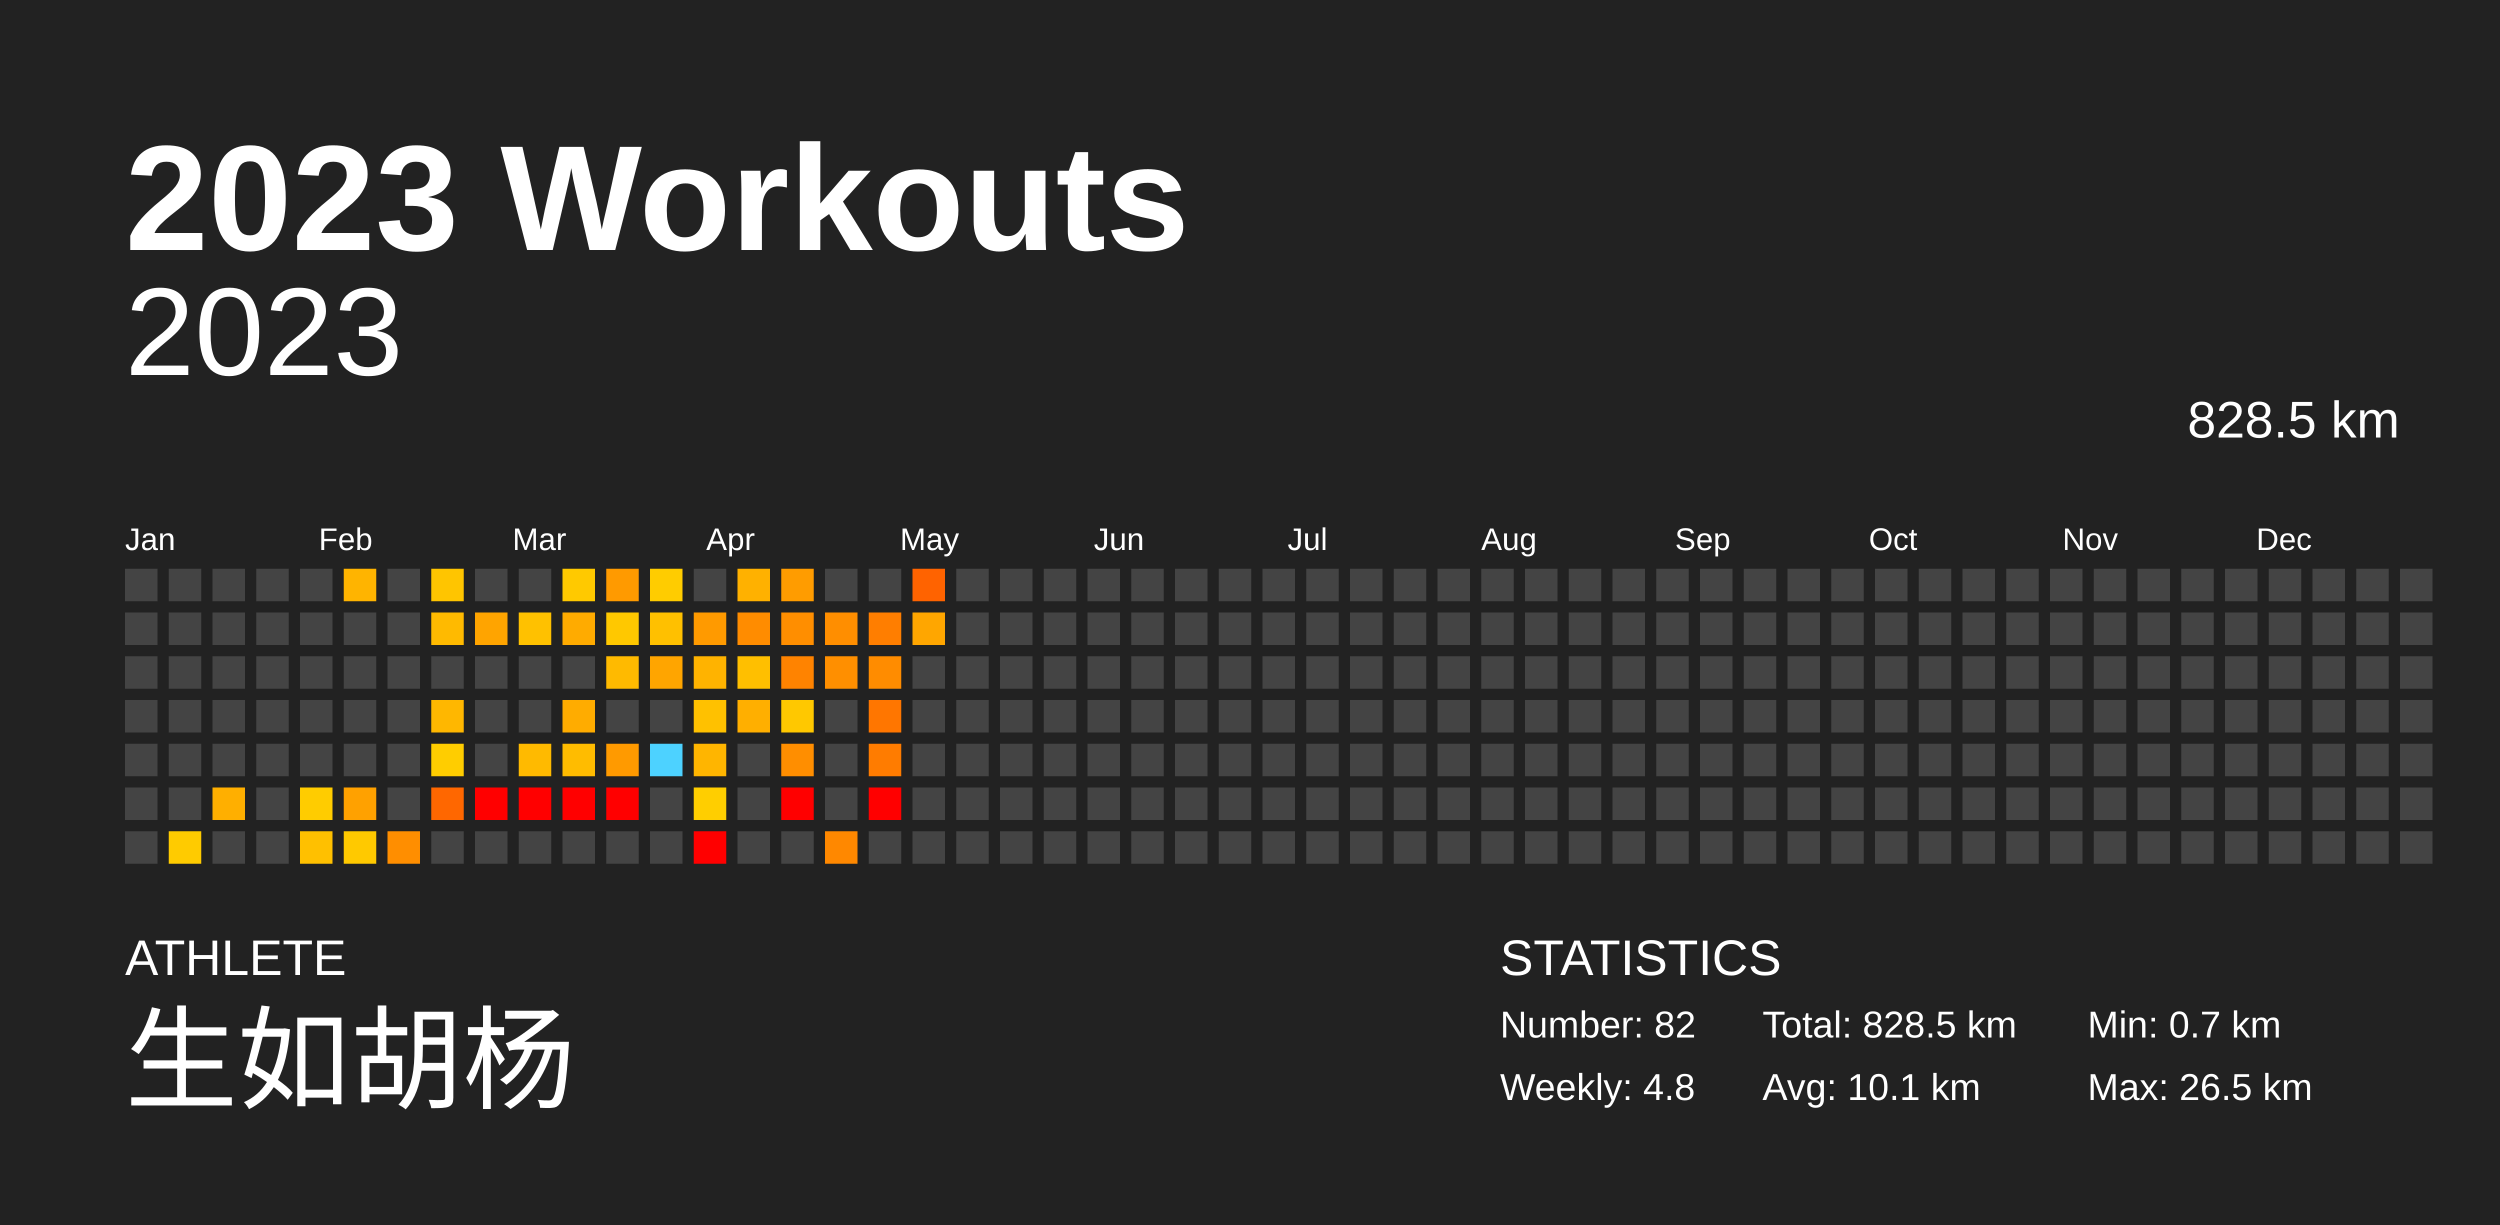
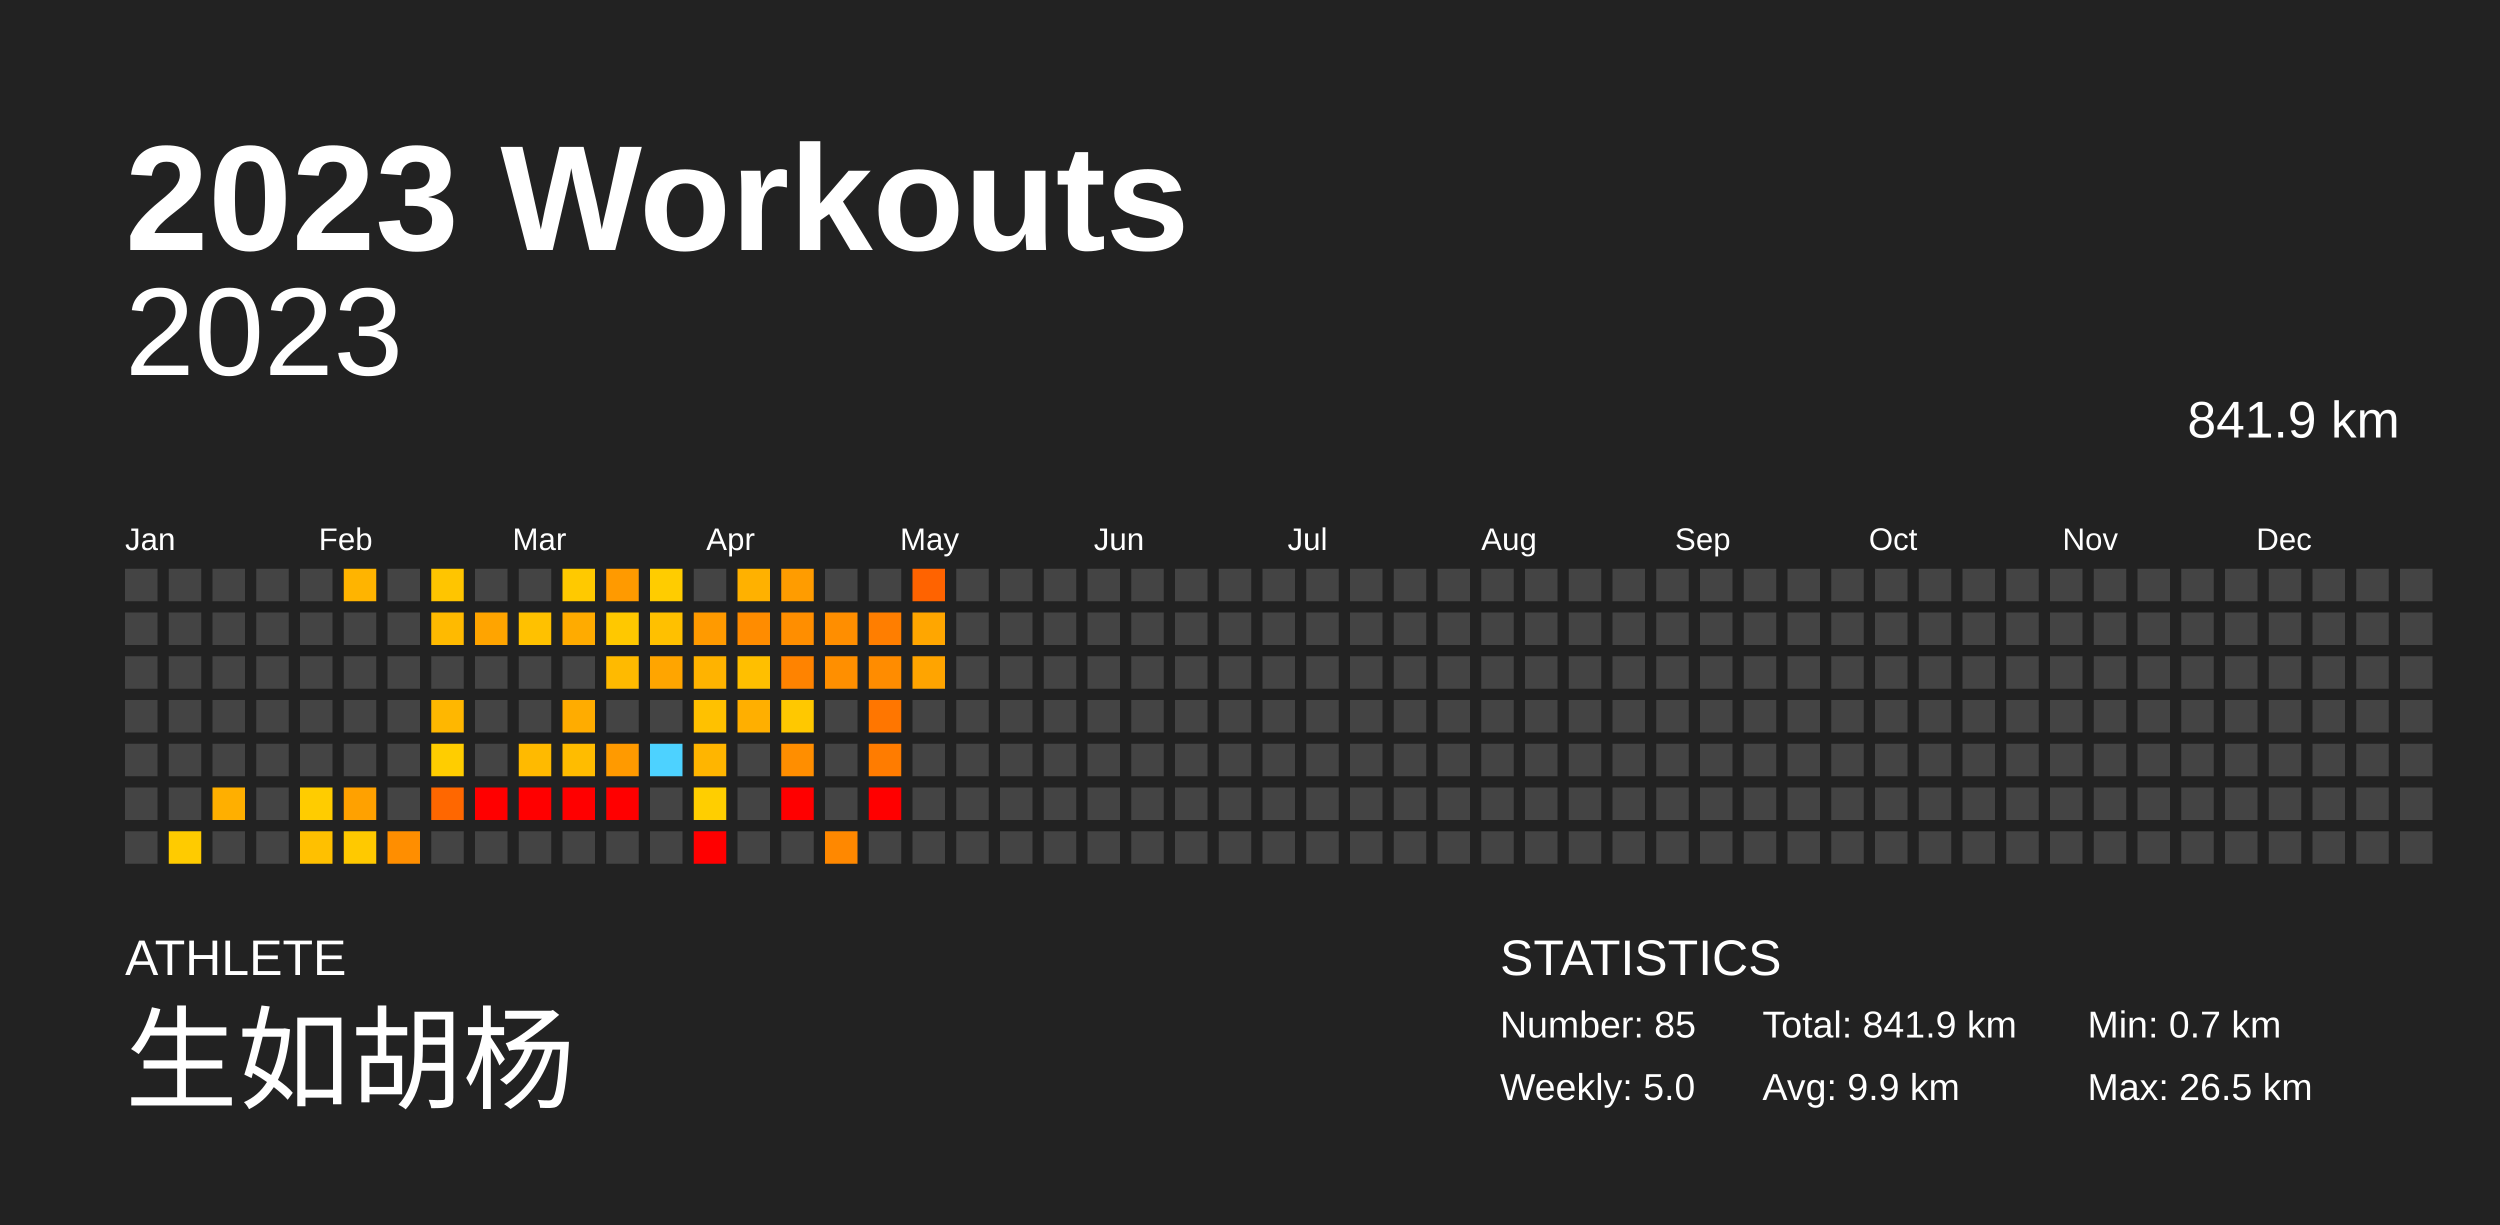
<svg xmlns="http://www.w3.org/2000/svg" baseProfile="full" height="98mm" version="1.1" viewBox="0,0,200,98" width="200mm">
  <defs />
  <rect fill="#222222" height="98" width="200" x="0" y="0" />
  <text fill="#FFFFFF" style="font-size:12px; font-family:Arial; font-weight:bold;" x="10" y="20">2023 Workouts</text>
  <text fill="#FFFFFF" style="font-size:4px; font-family:Arial" x="10" y="78">ATHLETE</text>
  <text fill="#FFFFFF" style="font-size:9px; font-family:Arial" x="10" y="88">生如胡杨</text>
  <text fill="#FFFFFF" style="font-size:4px; font-family:Arial" x="120" y="78">STATISTICS</text>
-   <text fill="#FFFFFF" style="font-size:3px; font-family:Arial" x="120" y="83">Number: 82</text>
-   <text fill="#FFFFFF" style="font-size:3px; font-family:Arial" x="120" y="88">Weekly: 4.8</text>
-   <text fill="#FFFFFF" style="font-size:3px; font-family:Arial" x="141" y="83">Total: 828.5 km</text>
-   <text fill="#FFFFFF" style="font-size:3px; font-family:Arial" x="141" y="88">Avg: 10.1 km</text>
+   <text fill="#FFFFFF" style="font-size:3px; font-family:Arial" x="120" y="83">Number: 85</text>
+   <text fill="#FFFFFF" style="font-size:3px; font-family:Arial" x="120" y="88">Weekly: 5.0</text>
+   <text fill="#FFFFFF" style="font-size:3px; font-family:Arial" x="141" y="83">Total: 841.9 km</text>
+   <text fill="#FFFFFF" style="font-size:3px; font-family:Arial" x="141" y="88">Avg: 9.9 km</text>
  <text fill="#FFFFFF" style="font-size:3px; font-family:Arial" x="167" y="83">Min: 0.7 km</text>
  <text fill="#FFFFFF" style="font-size:3px; font-family:Arial" x="167" y="88">Max: 26.5 km</text>
  <text alignment-baseline="hanging" fill="#FFFFFF" style="font-size:10.0px; font-family:Arial;" x="10" y="30">2023</text>
-   <text alignment-baseline="hanging" fill="#FFFFFF" style="font-size:4.125px; font-family:Arial;" x="175" y="35">828.5 km</text>
+   <text alignment-baseline="hanging" fill="#FFFFFF" style="font-size:4.125px; font-family:Arial;" x="175" y="35">841.9 km</text>
  <text fill="#FFFFFF" style="font-size:2.5px; font-family:Arial" x="10.0" y="44">Jan</text>
  <text fill="#FFFFFF" style="font-size:2.5px; font-family:Arial" x="25.5" y="44">Feb</text>
  <text fill="#FFFFFF" style="font-size:2.5px; font-family:Arial" x="41.0" y="44">Mar</text>
  <text fill="#FFFFFF" style="font-size:2.5px; font-family:Arial" x="56.5" y="44">Apr</text>
  <text fill="#FFFFFF" style="font-size:2.5px; font-family:Arial" x="72.0" y="44">May</text>
  <text fill="#FFFFFF" style="font-size:2.5px; font-family:Arial" x="87.5" y="44">Jun</text>
  <text fill="#FFFFFF" style="font-size:2.5px; font-family:Arial" x="103.0" y="44">Jul</text>
  <text fill="#FFFFFF" style="font-size:2.5px; font-family:Arial" x="118.5" y="44">Aug</text>
  <text fill="#FFFFFF" style="font-size:2.5px; font-family:Arial" x="134.0" y="44">Sep</text>
  <text fill="#FFFFFF" style="font-size:2.5px; font-family:Arial" x="149.5" y="44">Oct</text>
  <text fill="#FFFFFF" style="font-size:2.5px; font-family:Arial" x="165.0" y="44">Nov</text>
  <text fill="#FFFFFF" style="font-size:2.5px; font-family:Arial" x="180.5" y="44">Dec</text>
  <rect fill="#444444" height="2.6" width="2.6" x="10.0" y="45.5" />
  <rect fill="#444444" height="2.6" width="2.6" x="10.0" y="49.0" />
  <rect fill="#444444" height="2.6" width="2.6" x="10.0" y="52.5" />
  <rect fill="#444444" height="2.6" width="2.6" x="10.0" y="56.0" />
  <rect fill="#444444" height="2.6" width="2.6" x="10.0" y="59.5" />
  <rect fill="#444444" height="2.6" width="2.6" x="10.0" y="63.0" />
  <rect fill="#444444" height="2.6" width="2.6" x="10.0" y="66.5" />
  <rect fill="#444444" height="2.6" width="2.6" x="13.5" y="45.5" />
  <rect fill="#444444" height="2.6" width="2.6" x="13.5" y="49.0" />
  <rect fill="#444444" height="2.6" width="2.6" x="13.5" y="52.5" />
  <rect fill="#444444" height="2.6" width="2.6" x="13.5" y="56.0" />
  <rect fill="#444444" height="2.6" width="2.6" x="13.5" y="59.5" />
  <rect fill="#444444" height="2.6" width="2.6" x="13.5" y="63.0" />
  <rect fill="#ffcb00" height="2.6" width="2.6" x="13.5" y="66.5" />
  <rect fill="#444444" height="2.6" width="2.6" x="17.0" y="45.5" />
  <rect fill="#444444" height="2.6" width="2.6" x="17.0" y="49.0" />
  <rect fill="#444444" height="2.6" width="2.6" x="17.0" y="52.5" />
  <rect fill="#444444" height="2.6" width="2.6" x="17.0" y="56.0" />
  <rect fill="#444444" height="2.6" width="2.6" x="17.0" y="59.5" />
  <rect fill="#ffaf00" height="2.6" width="2.6" x="17.0" y="63.0" />
  <rect fill="#444444" height="2.6" width="2.6" x="17.0" y="66.5" />
  <rect fill="#444444" height="2.6" width="2.6" x="20.5" y="45.5" />
  <rect fill="#444444" height="2.6" width="2.6" x="20.5" y="49.0" />
  <rect fill="#444444" height="2.6" width="2.6" x="20.5" y="52.5" />
  <rect fill="#444444" height="2.6" width="2.6" x="20.5" y="56.0" />
  <rect fill="#444444" height="2.6" width="2.6" x="20.5" y="59.5" />
  <rect fill="#444444" height="2.6" width="2.6" x="20.5" y="63.0" />
  <rect fill="#444444" height="2.6" width="2.6" x="20.5" y="66.5" />
  <rect fill="#444444" height="2.6" width="2.6" x="24.0" y="45.5" />
  <rect fill="#444444" height="2.6" width="2.6" x="24.0" y="49.0" />
  <rect fill="#444444" height="2.6" width="2.6" x="24.0" y="52.5" />
  <rect fill="#444444" height="2.6" width="2.6" x="24.0" y="56.0" />
  <rect fill="#444444" height="2.6" width="2.6" x="24.0" y="59.5" />
  <rect fill="#ffcc00" height="2.6" width="2.6" x="24.0" y="63.0" />
  <rect fill="#ffc000" height="2.6" width="2.6" x="24.0" y="66.5" />
  <rect fill="#ffb400" height="2.6" width="2.6" x="27.5" y="45.5" />
  <rect fill="#444444" height="2.6" width="2.6" x="27.5" y="49.0" />
  <rect fill="#444444" height="2.6" width="2.6" x="27.5" y="52.5" />
  <rect fill="#444444" height="2.6" width="2.6" x="27.5" y="56.0" />
  <rect fill="#444444" height="2.6" width="2.6" x="27.5" y="59.5" />
  <rect fill="#ffa100" height="2.6" width="2.6" x="27.5" y="63.0" />
  <rect fill="#ffc900" height="2.6" width="2.6" x="27.5" y="66.5" />
  <rect fill="#444444" height="2.6" width="2.6" x="31.0" y="45.5" />
  <rect fill="#444444" height="2.6" width="2.6" x="31.0" y="49.0" />
  <rect fill="#444444" height="2.6" width="2.6" x="31.0" y="52.5" />
  <rect fill="#444444" height="2.6" width="2.6" x="31.0" y="56.0" />
  <rect fill="#444444" height="2.6" width="2.6" x="31.0" y="59.5" />
  <rect fill="#444444" height="2.6" width="2.6" x="31.0" y="63.0" />
  <rect fill="#ff8e00" height="2.6" width="2.6" x="31.0" y="66.5" />
  <rect fill="#ffc500" height="2.6" width="2.6" x="34.5" y="45.5" />
  <rect fill="#ffba00" height="2.6" width="2.6" x="34.5" y="49.0" />
  <rect fill="#444444" height="2.6" width="2.6" x="34.5" y="52.5" />
  <rect fill="#ffb700" height="2.6" width="2.6" x="34.5" y="56.0" />
  <rect fill="#ffcd00" height="2.6" width="2.6" x="34.5" y="59.5" />
  <rect fill="#ff6700" height="2.6" width="2.6" x="34.5" y="63.0" />
  <rect fill="#444444" height="2.6" width="2.6" x="34.5" y="66.5" />
  <rect fill="#444444" height="2.6" width="2.6" x="38.0" y="45.5" />
  <rect fill="#ffa400" height="2.6" width="2.6" x="38.0" y="49.0" />
  <rect fill="#444444" height="2.6" width="2.6" x="38.0" y="52.5" />
  <rect fill="#444444" height="2.6" width="2.6" x="38.0" y="56.0" />
  <rect fill="#444444" height="2.6" width="2.6" x="38.0" y="59.5" />
  <rect fill="red" height="2.6" width="2.6" x="38.0" y="63.0" />
  <rect fill="#444444" height="2.6" width="2.6" x="38.0" y="66.5" />
  <rect fill="#444444" height="2.6" width="2.6" x="41.5" y="45.5" />
  <rect fill="#ffc100" height="2.6" width="2.6" x="41.5" y="49.0" />
  <rect fill="#444444" height="2.6" width="2.6" x="41.5" y="52.5" />
  <rect fill="#444444" height="2.6" width="2.6" x="41.5" y="56.0" />
  <rect fill="#ffba00" height="2.6" width="2.6" x="41.5" y="59.5" />
  <rect fill="red" height="2.6" width="2.6" x="41.5" y="63.0" />
  <rect fill="#444444" height="2.6" width="2.6" x="41.5" y="66.5" />
  <rect fill="#ffc900" height="2.6" width="2.6" x="45.0" y="45.5" />
  <rect fill="#ffab00" height="2.6" width="2.6" x="45.0" y="49.0" />
  <rect fill="#444444" height="2.6" width="2.6" x="45.0" y="52.5" />
  <rect fill="#ffac00" height="2.6" width="2.6" x="45.0" y="56.0" />
  <rect fill="#ffbc00" height="2.6" width="2.6" x="45.0" y="59.5" />
  <rect fill="red" height="2.6" width="2.6" x="45.0" y="63.0" />
  <rect fill="#444444" height="2.6" width="2.6" x="45.0" y="66.5" />
  <rect fill="#ff9a00" height="2.6" width="2.6" x="48.5" y="45.5" />
  <rect fill="#ffc800" height="2.6" width="2.6" x="48.5" y="49.0" />
  <rect fill="#ffba00" height="2.6" width="2.6" x="48.5" y="52.5" />
  <rect fill="#444444" height="2.6" width="2.6" x="48.5" y="56.0" />
  <rect fill="#ff9a00" height="2.6" width="2.6" x="48.5" y="59.5" />
  <rect fill="red" height="2.6" width="2.6" x="48.5" y="63.0" />
  <rect fill="#444444" height="2.6" width="2.6" x="48.5" y="66.5" />
  <rect fill="#ffcc00" height="2.6" width="2.6" x="52.0" y="45.5" />
  <rect fill="#ffc000" height="2.6" width="2.6" x="52.0" y="49.0" />
  <rect fill="#ffa500" height="2.6" width="2.6" x="52.0" y="52.5" />
  <rect fill="#444444" height="2.6" width="2.6" x="52.0" y="56.0" />
  <rect fill="#4dd2ff" height="2.6" width="2.6" x="52.0" y="59.5" />
  <rect fill="#444444" height="2.6" width="2.6" x="52.0" y="63.0" />
  <rect fill="#444444" height="2.6" width="2.6" x="52.0" y="66.5" />
  <rect fill="#444444" height="2.6" width="2.6" x="55.5" y="45.5" />
  <rect fill="#ff9a00" height="2.6" width="2.6" x="55.5" y="49.0" />
  <rect fill="#ffb300" height="2.6" width="2.6" x="55.5" y="52.5" />
  <rect fill="#ffc100" height="2.6" width="2.6" x="55.5" y="56.0" />
  <rect fill="#ffb500" height="2.6" width="2.6" x="55.5" y="59.5" />
  <rect fill="#ffce00" height="2.6" width="2.6" x="55.5" y="63.0" />
  <rect fill="red" height="2.6" width="2.6" x="55.5" y="66.5" />
  <rect fill="#ffb100" height="2.6" width="2.6" x="59.0" y="45.5" />
  <rect fill="#ff8c00" height="2.6" width="2.6" x="59.0" y="49.0" />
  <rect fill="#ffbf00" height="2.6" width="2.6" x="59.0" y="52.5" />
  <rect fill="#ffaf00" height="2.6" width="2.6" x="59.0" y="56.0" />
  <rect fill="#444444" height="2.6" width="2.6" x="59.0" y="59.5" />
  <rect fill="#444444" height="2.6" width="2.6" x="59.0" y="63.0" />
  <rect fill="#444444" height="2.6" width="2.6" x="59.0" y="66.5" />
  <rect fill="#ff9c00" height="2.6" width="2.6" x="62.5" y="45.5" />
  <rect fill="#ff8e00" height="2.6" width="2.6" x="62.5" y="49.0" />
  <rect fill="#ff8300" height="2.6" width="2.6" x="62.5" y="52.5" />
  <rect fill="#ffc800" height="2.6" width="2.6" x="62.5" y="56.0" />
  <rect fill="#ff8e00" height="2.6" width="2.6" x="62.5" y="59.5" />
  <rect fill="red" height="2.6" width="2.6" x="62.5" y="63.0" />
  <rect fill="#444444" height="2.6" width="2.6" x="62.5" y="66.5" />
  <rect fill="#444444" height="2.6" width="2.6" x="66.0" y="45.5" />
  <rect fill="#ff8e00" height="2.6" width="2.6" x="66.0" y="49.0" />
  <rect fill="#ff8f00" height="2.6" width="2.6" x="66.0" y="52.5" />
  <rect fill="#444444" height="2.6" width="2.6" x="66.0" y="56.0" />
  <rect fill="#444444" height="2.6" width="2.6" x="66.0" y="59.5" />
  <rect fill="#444444" height="2.6" width="2.6" x="66.0" y="63.0" />
  <rect fill="#ff8800" height="2.6" width="2.6" x="66.0" y="66.5" />
  <rect fill="#444444" height="2.6" width="2.6" x="69.5" y="45.5" />
  <rect fill="#ff7e00" height="2.6" width="2.6" x="69.5" y="49.0" />
  <rect fill="#ff8c00" height="2.6" width="2.6" x="69.5" y="52.5" />
  <rect fill="#ff7600" height="2.6" width="2.6" x="69.5" y="56.0" />
  <rect fill="#ff7c00" height="2.6" width="2.6" x="69.5" y="59.5" />
  <rect fill="red" height="2.6" width="2.6" x="69.5" y="63.0" />
  <rect fill="#444444" height="2.6" width="2.6" x="69.5" y="66.5" />
  <rect fill="#ff6300" height="2.6" width="2.6" x="73.0" y="45.5" />
  <rect fill="#ffa600" height="2.6" width="2.6" x="73.0" y="49.0" />
-   <rect fill="#444444" height="2.6" width="2.6" x="73.0" y="52.5" />
+   <rect fill="#ffa400" height="2.6" width="2.6" x="73.0" y="52.5" />
  <rect fill="#444444" height="2.6" width="2.6" x="73.0" y="56.0" />
  <rect fill="#444444" height="2.6" width="2.6" x="73.0" y="59.5" />
  <rect fill="#444444" height="2.6" width="2.6" x="73.0" y="63.0" />
  <rect fill="#444444" height="2.6" width="2.6" x="73.0" y="66.5" />
  <rect fill="#444444" height="2.6" width="2.6" x="76.5" y="45.5" />
  <rect fill="#444444" height="2.6" width="2.6" x="76.5" y="49.0" />
  <rect fill="#444444" height="2.6" width="2.6" x="76.5" y="52.5" />
  <rect fill="#444444" height="2.6" width="2.6" x="76.5" y="56.0" />
  <rect fill="#444444" height="2.6" width="2.6" x="76.5" y="59.5" />
  <rect fill="#444444" height="2.6" width="2.6" x="76.5" y="63.0" />
  <rect fill="#444444" height="2.6" width="2.6" x="76.5" y="66.5" />
  <rect fill="#444444" height="2.6" width="2.6" x="80.0" y="45.5" />
  <rect fill="#444444" height="2.6" width="2.6" x="80.0" y="49.0" />
  <rect fill="#444444" height="2.6" width="2.6" x="80.0" y="52.5" />
  <rect fill="#444444" height="2.6" width="2.6" x="80.0" y="56.0" />
  <rect fill="#444444" height="2.6" width="2.6" x="80.0" y="59.5" />
  <rect fill="#444444" height="2.6" width="2.6" x="80.0" y="63.0" />
  <rect fill="#444444" height="2.6" width="2.6" x="80.0" y="66.5" />
  <rect fill="#444444" height="2.6" width="2.6" x="83.5" y="45.5" />
  <rect fill="#444444" height="2.6" width="2.6" x="83.5" y="49.0" />
  <rect fill="#444444" height="2.6" width="2.6" x="83.5" y="52.5" />
  <rect fill="#444444" height="2.6" width="2.6" x="83.5" y="56.0" />
  <rect fill="#444444" height="2.6" width="2.6" x="83.5" y="59.5" />
  <rect fill="#444444" height="2.6" width="2.6" x="83.5" y="63.0" />
  <rect fill="#444444" height="2.6" width="2.6" x="83.5" y="66.5" />
  <rect fill="#444444" height="2.6" width="2.6" x="87.0" y="45.5" />
  <rect fill="#444444" height="2.6" width="2.6" x="87.0" y="49.0" />
  <rect fill="#444444" height="2.6" width="2.6" x="87.0" y="52.5" />
  <rect fill="#444444" height="2.6" width="2.6" x="87.0" y="56.0" />
  <rect fill="#444444" height="2.6" width="2.6" x="87.0" y="59.5" />
  <rect fill="#444444" height="2.6" width="2.6" x="87.0" y="63.0" />
  <rect fill="#444444" height="2.6" width="2.6" x="87.0" y="66.5" />
  <rect fill="#444444" height="2.6" width="2.6" x="90.5" y="45.5" />
  <rect fill="#444444" height="2.6" width="2.6" x="90.5" y="49.0" />
  <rect fill="#444444" height="2.6" width="2.6" x="90.5" y="52.5" />
  <rect fill="#444444" height="2.6" width="2.6" x="90.5" y="56.0" />
  <rect fill="#444444" height="2.6" width="2.6" x="90.5" y="59.5" />
  <rect fill="#444444" height="2.6" width="2.6" x="90.5" y="63.0" />
  <rect fill="#444444" height="2.6" width="2.6" x="90.5" y="66.5" />
  <rect fill="#444444" height="2.6" width="2.6" x="94.0" y="45.5" />
  <rect fill="#444444" height="2.6" width="2.6" x="94.0" y="49.0" />
  <rect fill="#444444" height="2.6" width="2.6" x="94.0" y="52.5" />
  <rect fill="#444444" height="2.6" width="2.6" x="94.0" y="56.0" />
  <rect fill="#444444" height="2.6" width="2.6" x="94.0" y="59.5" />
  <rect fill="#444444" height="2.6" width="2.6" x="94.0" y="63.0" />
  <rect fill="#444444" height="2.6" width="2.6" x="94.0" y="66.5" />
  <rect fill="#444444" height="2.6" width="2.6" x="97.5" y="45.5" />
  <rect fill="#444444" height="2.6" width="2.6" x="97.5" y="49.0" />
  <rect fill="#444444" height="2.6" width="2.6" x="97.5" y="52.5" />
  <rect fill="#444444" height="2.6" width="2.6" x="97.5" y="56.0" />
  <rect fill="#444444" height="2.6" width="2.6" x="97.5" y="59.5" />
  <rect fill="#444444" height="2.6" width="2.6" x="97.5" y="63.0" />
  <rect fill="#444444" height="2.6" width="2.6" x="97.5" y="66.5" />
  <rect fill="#444444" height="2.6" width="2.6" x="101.0" y="45.5" />
  <rect fill="#444444" height="2.6" width="2.6" x="101.0" y="49.0" />
  <rect fill="#444444" height="2.6" width="2.6" x="101.0" y="52.5" />
  <rect fill="#444444" height="2.6" width="2.6" x="101.0" y="56.0" />
  <rect fill="#444444" height="2.6" width="2.6" x="101.0" y="59.5" />
  <rect fill="#444444" height="2.6" width="2.6" x="101.0" y="63.0" />
  <rect fill="#444444" height="2.6" width="2.6" x="101.0" y="66.5" />
  <rect fill="#444444" height="2.6" width="2.6" x="104.5" y="45.5" />
  <rect fill="#444444" height="2.6" width="2.6" x="104.5" y="49.0" />
  <rect fill="#444444" height="2.6" width="2.6" x="104.5" y="52.5" />
  <rect fill="#444444" height="2.6" width="2.6" x="104.5" y="56.0" />
  <rect fill="#444444" height="2.6" width="2.6" x="104.5" y="59.5" />
  <rect fill="#444444" height="2.6" width="2.6" x="104.5" y="63.0" />
  <rect fill="#444444" height="2.6" width="2.6" x="104.5" y="66.5" />
  <rect fill="#444444" height="2.6" width="2.6" x="108.0" y="45.5" />
  <rect fill="#444444" height="2.6" width="2.6" x="108.0" y="49.0" />
  <rect fill="#444444" height="2.6" width="2.6" x="108.0" y="52.5" />
  <rect fill="#444444" height="2.6" width="2.6" x="108.0" y="56.0" />
  <rect fill="#444444" height="2.6" width="2.6" x="108.0" y="59.5" />
  <rect fill="#444444" height="2.6" width="2.6" x="108.0" y="63.0" />
  <rect fill="#444444" height="2.6" width="2.6" x="108.0" y="66.5" />
  <rect fill="#444444" height="2.6" width="2.6" x="111.5" y="45.5" />
  <rect fill="#444444" height="2.6" width="2.6" x="111.5" y="49.0" />
  <rect fill="#444444" height="2.6" width="2.6" x="111.5" y="52.5" />
  <rect fill="#444444" height="2.6" width="2.6" x="111.5" y="56.0" />
  <rect fill="#444444" height="2.6" width="2.6" x="111.5" y="59.5" />
  <rect fill="#444444" height="2.6" width="2.6" x="111.5" y="63.0" />
  <rect fill="#444444" height="2.6" width="2.6" x="111.5" y="66.5" />
  <rect fill="#444444" height="2.6" width="2.6" x="115.0" y="45.5" />
  <rect fill="#444444" height="2.6" width="2.6" x="115.0" y="49.0" />
  <rect fill="#444444" height="2.6" width="2.6" x="115.0" y="52.5" />
  <rect fill="#444444" height="2.6" width="2.6" x="115.0" y="56.0" />
  <rect fill="#444444" height="2.6" width="2.6" x="115.0" y="59.5" />
  <rect fill="#444444" height="2.6" width="2.6" x="115.0" y="63.0" />
  <rect fill="#444444" height="2.6" width="2.6" x="115.0" y="66.5" />
  <rect fill="#444444" height="2.6" width="2.6" x="118.5" y="45.5" />
  <rect fill="#444444" height="2.6" width="2.6" x="118.5" y="49.0" />
  <rect fill="#444444" height="2.6" width="2.6" x="118.5" y="52.5" />
  <rect fill="#444444" height="2.6" width="2.6" x="118.5" y="56.0" />
  <rect fill="#444444" height="2.6" width="2.6" x="118.5" y="59.5" />
  <rect fill="#444444" height="2.6" width="2.6" x="118.5" y="63.0" />
  <rect fill="#444444" height="2.6" width="2.6" x="118.5" y="66.5" />
  <rect fill="#444444" height="2.6" width="2.6" x="122.0" y="45.5" />
  <rect fill="#444444" height="2.6" width="2.6" x="122.0" y="49.0" />
  <rect fill="#444444" height="2.6" width="2.6" x="122.0" y="52.5" />
  <rect fill="#444444" height="2.6" width="2.6" x="122.0" y="56.0" />
  <rect fill="#444444" height="2.6" width="2.6" x="122.0" y="59.5" />
  <rect fill="#444444" height="2.6" width="2.6" x="122.0" y="63.0" />
  <rect fill="#444444" height="2.6" width="2.6" x="122.0" y="66.5" />
  <rect fill="#444444" height="2.6" width="2.6" x="125.5" y="45.5" />
  <rect fill="#444444" height="2.6" width="2.6" x="125.5" y="49.0" />
  <rect fill="#444444" height="2.6" width="2.6" x="125.5" y="52.5" />
  <rect fill="#444444" height="2.6" width="2.6" x="125.5" y="56.0" />
  <rect fill="#444444" height="2.6" width="2.6" x="125.5" y="59.5" />
  <rect fill="#444444" height="2.6" width="2.6" x="125.5" y="63.0" />
  <rect fill="#444444" height="2.6" width="2.6" x="125.5" y="66.5" />
  <rect fill="#444444" height="2.6" width="2.6" x="129.0" y="45.5" />
  <rect fill="#444444" height="2.6" width="2.6" x="129.0" y="49.0" />
  <rect fill="#444444" height="2.6" width="2.6" x="129.0" y="52.5" />
  <rect fill="#444444" height="2.6" width="2.6" x="129.0" y="56.0" />
  <rect fill="#444444" height="2.6" width="2.6" x="129.0" y="59.5" />
  <rect fill="#444444" height="2.6" width="2.6" x="129.0" y="63.0" />
  <rect fill="#444444" height="2.6" width="2.6" x="129.0" y="66.5" />
  <rect fill="#444444" height="2.6" width="2.6" x="132.5" y="45.5" />
  <rect fill="#444444" height="2.6" width="2.6" x="132.5" y="49.0" />
  <rect fill="#444444" height="2.6" width="2.6" x="132.5" y="52.5" />
  <rect fill="#444444" height="2.6" width="2.6" x="132.5" y="56.0" />
  <rect fill="#444444" height="2.6" width="2.6" x="132.5" y="59.5" />
  <rect fill="#444444" height="2.6" width="2.6" x="132.5" y="63.0" />
  <rect fill="#444444" height="2.6" width="2.6" x="132.5" y="66.5" />
  <rect fill="#444444" height="2.6" width="2.6" x="136.0" y="45.5" />
  <rect fill="#444444" height="2.6" width="2.6" x="136.0" y="49.0" />
  <rect fill="#444444" height="2.6" width="2.6" x="136.0" y="52.5" />
  <rect fill="#444444" height="2.6" width="2.6" x="136.0" y="56.0" />
  <rect fill="#444444" height="2.6" width="2.6" x="136.0" y="59.5" />
  <rect fill="#444444" height="2.6" width="2.6" x="136.0" y="63.0" />
  <rect fill="#444444" height="2.6" width="2.6" x="136.0" y="66.5" />
  <rect fill="#444444" height="2.6" width="2.6" x="139.5" y="45.5" />
  <rect fill="#444444" height="2.6" width="2.6" x="139.5" y="49.0" />
  <rect fill="#444444" height="2.6" width="2.6" x="139.5" y="52.5" />
  <rect fill="#444444" height="2.6" width="2.6" x="139.5" y="56.0" />
  <rect fill="#444444" height="2.6" width="2.6" x="139.5" y="59.5" />
  <rect fill="#444444" height="2.6" width="2.6" x="139.5" y="63.0" />
  <rect fill="#444444" height="2.6" width="2.6" x="139.5" y="66.5" />
  <rect fill="#444444" height="2.6" width="2.6" x="143.0" y="45.5" />
  <rect fill="#444444" height="2.6" width="2.6" x="143.0" y="49.0" />
  <rect fill="#444444" height="2.6" width="2.6" x="143.0" y="52.5" />
  <rect fill="#444444" height="2.6" width="2.6" x="143.0" y="56.0" />
  <rect fill="#444444" height="2.6" width="2.6" x="143.0" y="59.5" />
  <rect fill="#444444" height="2.6" width="2.6" x="143.0" y="63.0" />
  <rect fill="#444444" height="2.6" width="2.6" x="143.0" y="66.5" />
  <rect fill="#444444" height="2.6" width="2.6" x="146.5" y="45.5" />
  <rect fill="#444444" height="2.6" width="2.6" x="146.5" y="49.0" />
  <rect fill="#444444" height="2.6" width="2.6" x="146.5" y="52.5" />
  <rect fill="#444444" height="2.6" width="2.6" x="146.5" y="56.0" />
  <rect fill="#444444" height="2.6" width="2.6" x="146.5" y="59.5" />
  <rect fill="#444444" height="2.6" width="2.6" x="146.5" y="63.0" />
  <rect fill="#444444" height="2.6" width="2.6" x="146.5" y="66.5" />
  <rect fill="#444444" height="2.6" width="2.6" x="150.0" y="45.5" />
  <rect fill="#444444" height="2.6" width="2.6" x="150.0" y="49.0" />
  <rect fill="#444444" height="2.6" width="2.6" x="150.0" y="52.5" />
  <rect fill="#444444" height="2.6" width="2.6" x="150.0" y="56.0" />
  <rect fill="#444444" height="2.6" width="2.6" x="150.0" y="59.5" />
  <rect fill="#444444" height="2.6" width="2.6" x="150.0" y="63.0" />
  <rect fill="#444444" height="2.6" width="2.6" x="150.0" y="66.5" />
  <rect fill="#444444" height="2.6" width="2.6" x="153.5" y="45.5" />
  <rect fill="#444444" height="2.6" width="2.6" x="153.5" y="49.0" />
  <rect fill="#444444" height="2.6" width="2.6" x="153.5" y="52.5" />
  <rect fill="#444444" height="2.6" width="2.6" x="153.5" y="56.0" />
  <rect fill="#444444" height="2.6" width="2.6" x="153.5" y="59.5" />
  <rect fill="#444444" height="2.6" width="2.6" x="153.5" y="63.0" />
  <rect fill="#444444" height="2.6" width="2.6" x="153.5" y="66.5" />
  <rect fill="#444444" height="2.6" width="2.6" x="157.0" y="45.5" />
  <rect fill="#444444" height="2.6" width="2.6" x="157.0" y="49.0" />
  <rect fill="#444444" height="2.6" width="2.6" x="157.0" y="52.5" />
  <rect fill="#444444" height="2.6" width="2.6" x="157.0" y="56.0" />
  <rect fill="#444444" height="2.6" width="2.6" x="157.0" y="59.5" />
  <rect fill="#444444" height="2.6" width="2.6" x="157.0" y="63.0" />
  <rect fill="#444444" height="2.6" width="2.6" x="157.0" y="66.5" />
  <rect fill="#444444" height="2.6" width="2.6" x="160.5" y="45.5" />
  <rect fill="#444444" height="2.6" width="2.6" x="160.5" y="49.0" />
  <rect fill="#444444" height="2.6" width="2.6" x="160.5" y="52.5" />
  <rect fill="#444444" height="2.6" width="2.6" x="160.5" y="56.0" />
  <rect fill="#444444" height="2.6" width="2.6" x="160.5" y="59.5" />
  <rect fill="#444444" height="2.6" width="2.6" x="160.5" y="63.0" />
  <rect fill="#444444" height="2.6" width="2.6" x="160.5" y="66.5" />
  <rect fill="#444444" height="2.6" width="2.6" x="164.0" y="45.5" />
  <rect fill="#444444" height="2.6" width="2.6" x="164.0" y="49.0" />
  <rect fill="#444444" height="2.6" width="2.6" x="164.0" y="52.5" />
  <rect fill="#444444" height="2.6" width="2.6" x="164.0" y="56.0" />
  <rect fill="#444444" height="2.6" width="2.6" x="164.0" y="59.5" />
  <rect fill="#444444" height="2.6" width="2.6" x="164.0" y="63.0" />
  <rect fill="#444444" height="2.6" width="2.6" x="164.0" y="66.5" />
  <rect fill="#444444" height="2.6" width="2.6" x="167.5" y="45.5" />
  <rect fill="#444444" height="2.6" width="2.6" x="167.5" y="49.0" />
  <rect fill="#444444" height="2.6" width="2.6" x="167.5" y="52.5" />
  <rect fill="#444444" height="2.6" width="2.6" x="167.5" y="56.0" />
  <rect fill="#444444" height="2.6" width="2.6" x="167.5" y="59.5" />
  <rect fill="#444444" height="2.6" width="2.6" x="167.5" y="63.0" />
  <rect fill="#444444" height="2.6" width="2.6" x="167.5" y="66.5" />
  <rect fill="#444444" height="2.6" width="2.6" x="171.0" y="45.5" />
  <rect fill="#444444" height="2.6" width="2.6" x="171.0" y="49.0" />
  <rect fill="#444444" height="2.6" width="2.6" x="171.0" y="52.5" />
  <rect fill="#444444" height="2.6" width="2.6" x="171.0" y="56.0" />
  <rect fill="#444444" height="2.6" width="2.6" x="171.0" y="59.5" />
  <rect fill="#444444" height="2.6" width="2.6" x="171.0" y="63.0" />
  <rect fill="#444444" height="2.6" width="2.6" x="171.0" y="66.5" />
  <rect fill="#444444" height="2.6" width="2.6" x="174.5" y="45.5" />
  <rect fill="#444444" height="2.6" width="2.6" x="174.5" y="49.0" />
  <rect fill="#444444" height="2.6" width="2.6" x="174.5" y="52.5" />
  <rect fill="#444444" height="2.6" width="2.6" x="174.5" y="56.0" />
  <rect fill="#444444" height="2.6" width="2.6" x="174.5" y="59.5" />
  <rect fill="#444444" height="2.6" width="2.6" x="174.5" y="63.0" />
  <rect fill="#444444" height="2.6" width="2.6" x="174.5" y="66.5" />
  <rect fill="#444444" height="2.6" width="2.6" x="178.0" y="45.5" />
  <rect fill="#444444" height="2.6" width="2.6" x="178.0" y="49.0" />
  <rect fill="#444444" height="2.6" width="2.6" x="178.0" y="52.5" />
  <rect fill="#444444" height="2.6" width="2.6" x="178.0" y="56.0" />
  <rect fill="#444444" height="2.6" width="2.6" x="178.0" y="59.5" />
  <rect fill="#444444" height="2.6" width="2.6" x="178.0" y="63.0" />
  <rect fill="#444444" height="2.6" width="2.6" x="178.0" y="66.5" />
  <rect fill="#444444" height="2.6" width="2.6" x="181.5" y="45.5" />
  <rect fill="#444444" height="2.6" width="2.6" x="181.5" y="49.0" />
  <rect fill="#444444" height="2.6" width="2.6" x="181.5" y="52.5" />
  <rect fill="#444444" height="2.6" width="2.6" x="181.5" y="56.0" />
  <rect fill="#444444" height="2.6" width="2.6" x="181.5" y="59.5" />
  <rect fill="#444444" height="2.6" width="2.6" x="181.5" y="63.0" />
  <rect fill="#444444" height="2.6" width="2.6" x="181.5" y="66.5" />
  <rect fill="#444444" height="2.6" width="2.6" x="185.0" y="45.5" />
  <rect fill="#444444" height="2.6" width="2.6" x="185.0" y="49.0" />
  <rect fill="#444444" height="2.6" width="2.6" x="185.0" y="52.5" />
  <rect fill="#444444" height="2.6" width="2.6" x="185.0" y="56.0" />
  <rect fill="#444444" height="2.6" width="2.6" x="185.0" y="59.5" />
  <rect fill="#444444" height="2.6" width="2.6" x="185.0" y="63.0" />
  <rect fill="#444444" height="2.6" width="2.6" x="185.0" y="66.5" />
  <rect fill="#444444" height="2.6" width="2.6" x="188.5" y="45.5" />
  <rect fill="#444444" height="2.6" width="2.6" x="188.5" y="49.0" />
  <rect fill="#444444" height="2.6" width="2.6" x="188.5" y="52.5" />
  <rect fill="#444444" height="2.6" width="2.6" x="188.5" y="56.0" />
  <rect fill="#444444" height="2.6" width="2.6" x="188.5" y="59.5" />
  <rect fill="#444444" height="2.6" width="2.6" x="188.5" y="63.0" />
  <rect fill="#444444" height="2.6" width="2.6" x="188.5" y="66.5" />
  <rect fill="#444444" height="2.6" width="2.6" x="192.0" y="45.5" />
  <rect fill="#444444" height="2.6" width="2.6" x="192.0" y="49.0" />
  <rect fill="#444444" height="2.6" width="2.6" x="192.0" y="52.5" />
  <rect fill="#444444" height="2.6" width="2.6" x="192.0" y="56.0" />
  <rect fill="#444444" height="2.6" width="2.6" x="192.0" y="59.5" />
  <rect fill="#444444" height="2.6" width="2.6" x="192.0" y="63.0" />
  <rect fill="#444444" height="2.6" width="2.6" x="192.0" y="66.5" />
</svg>
